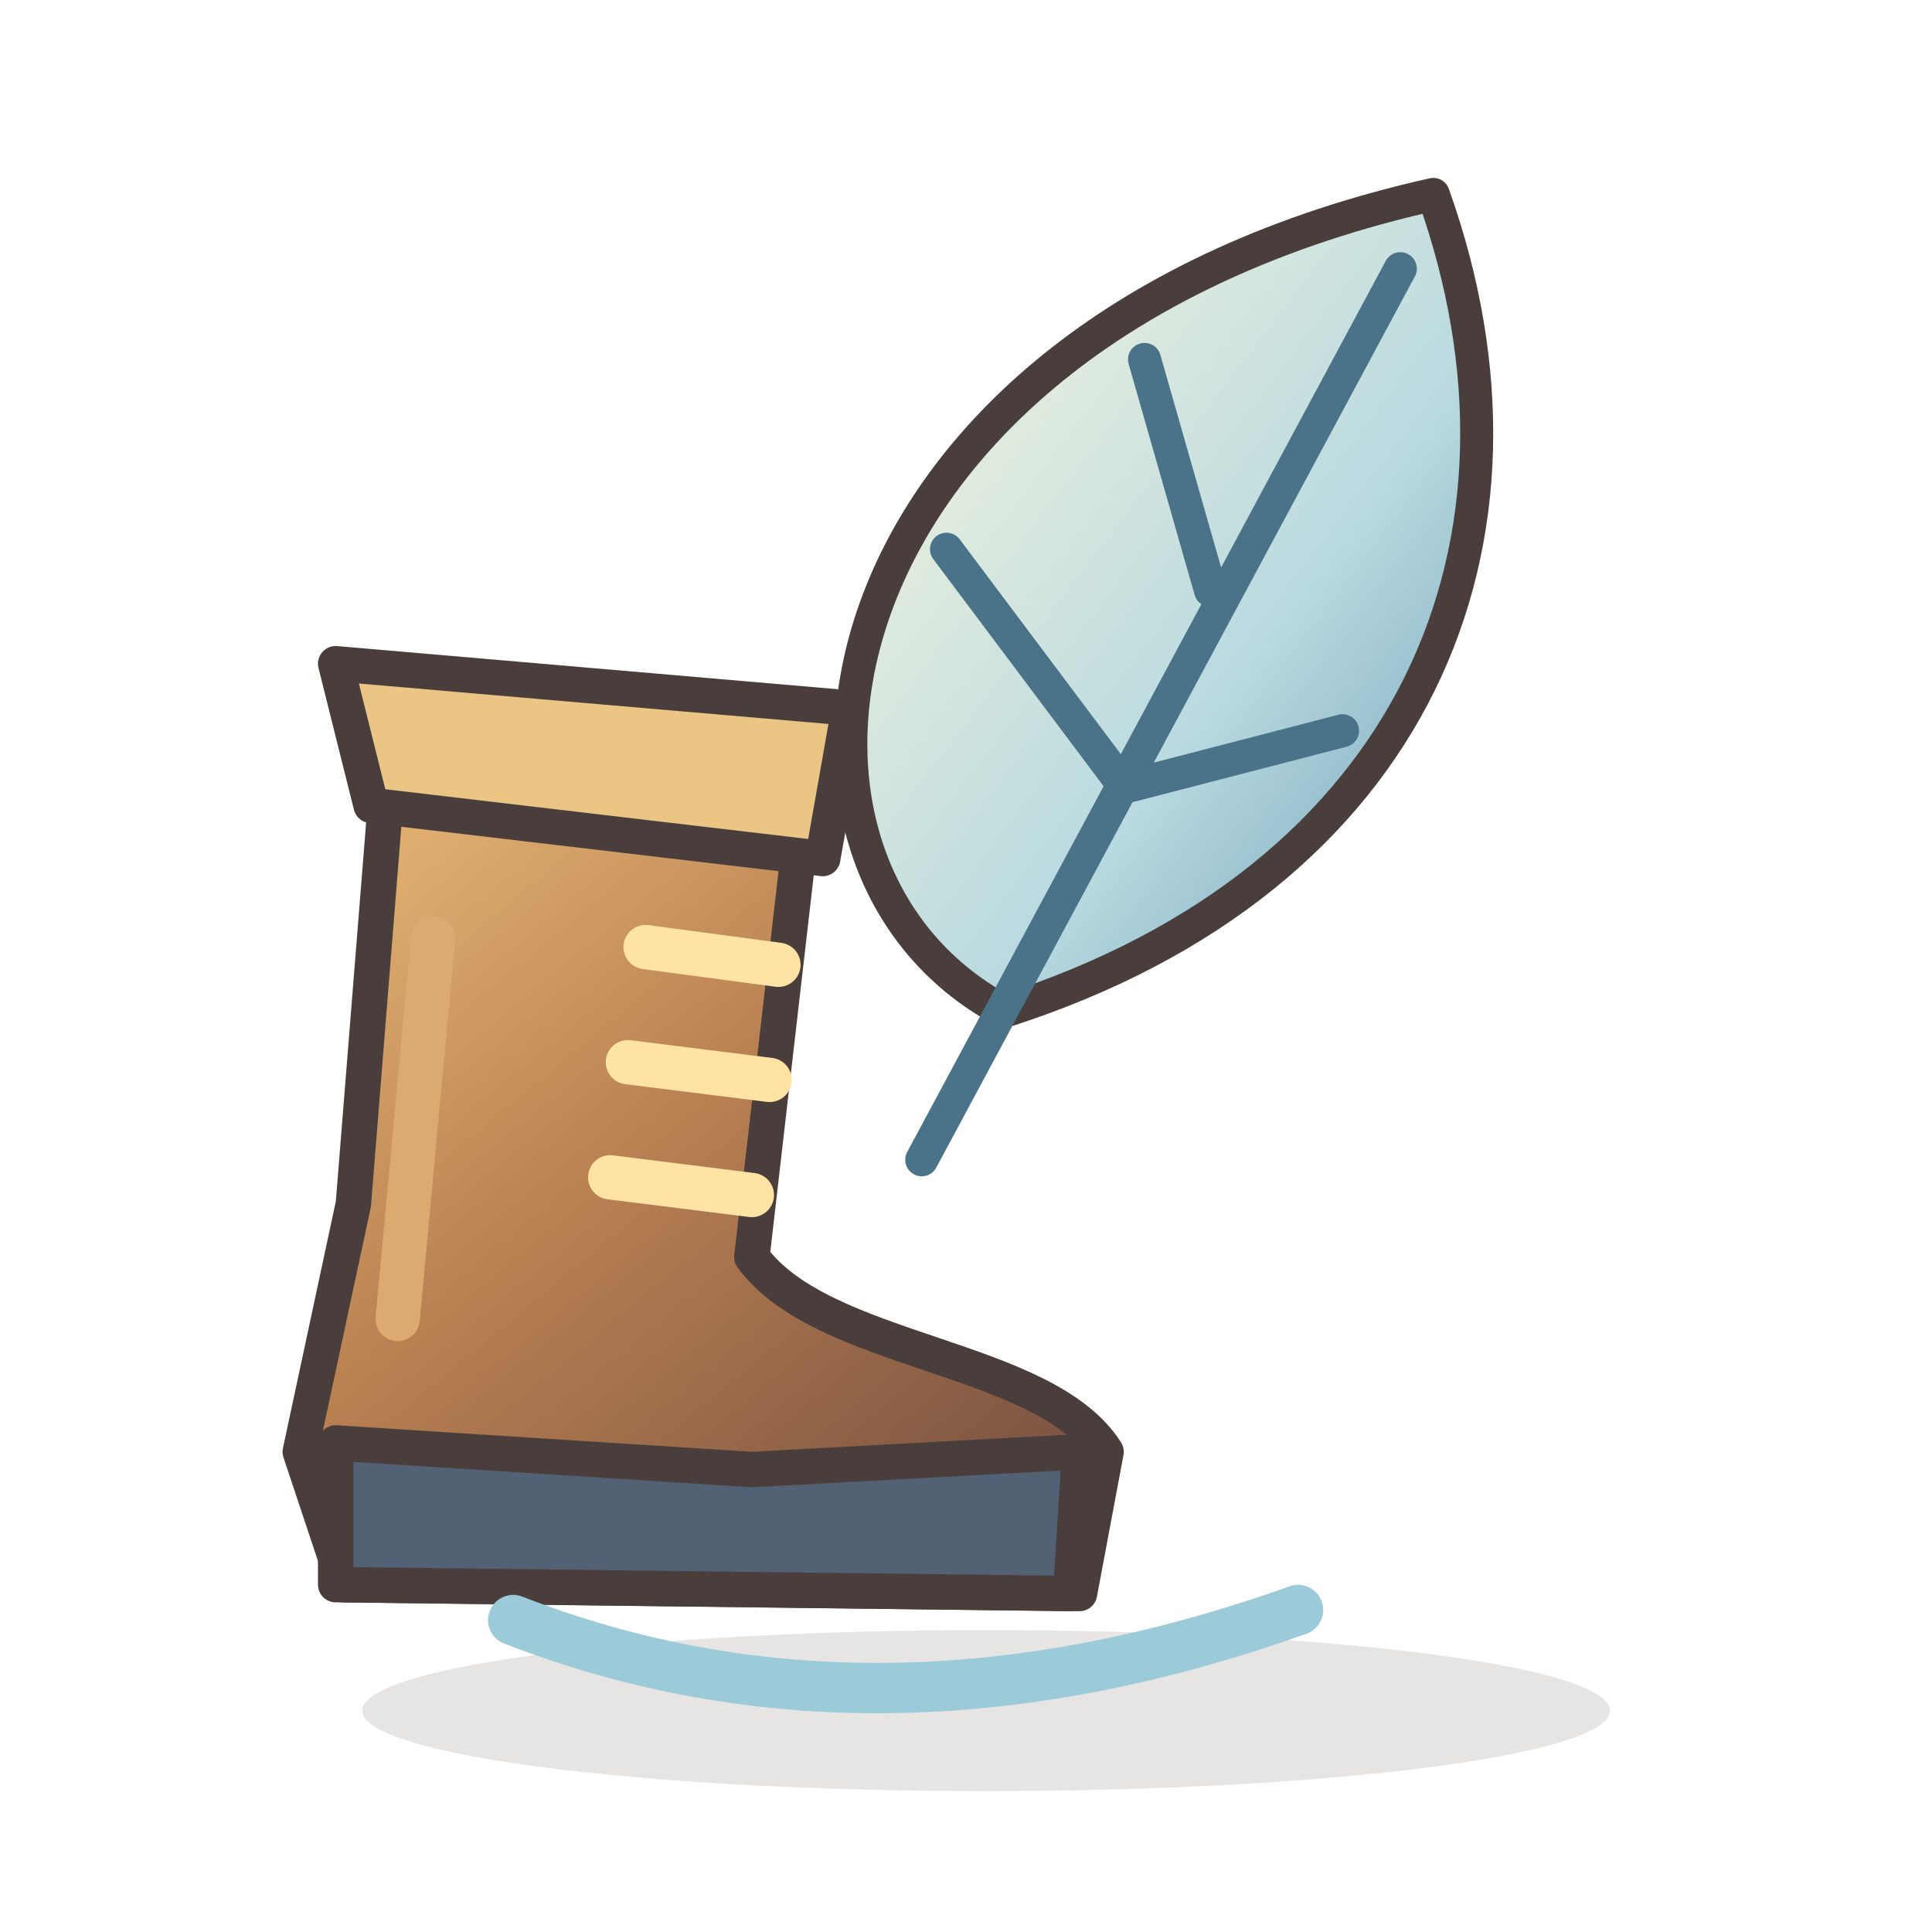
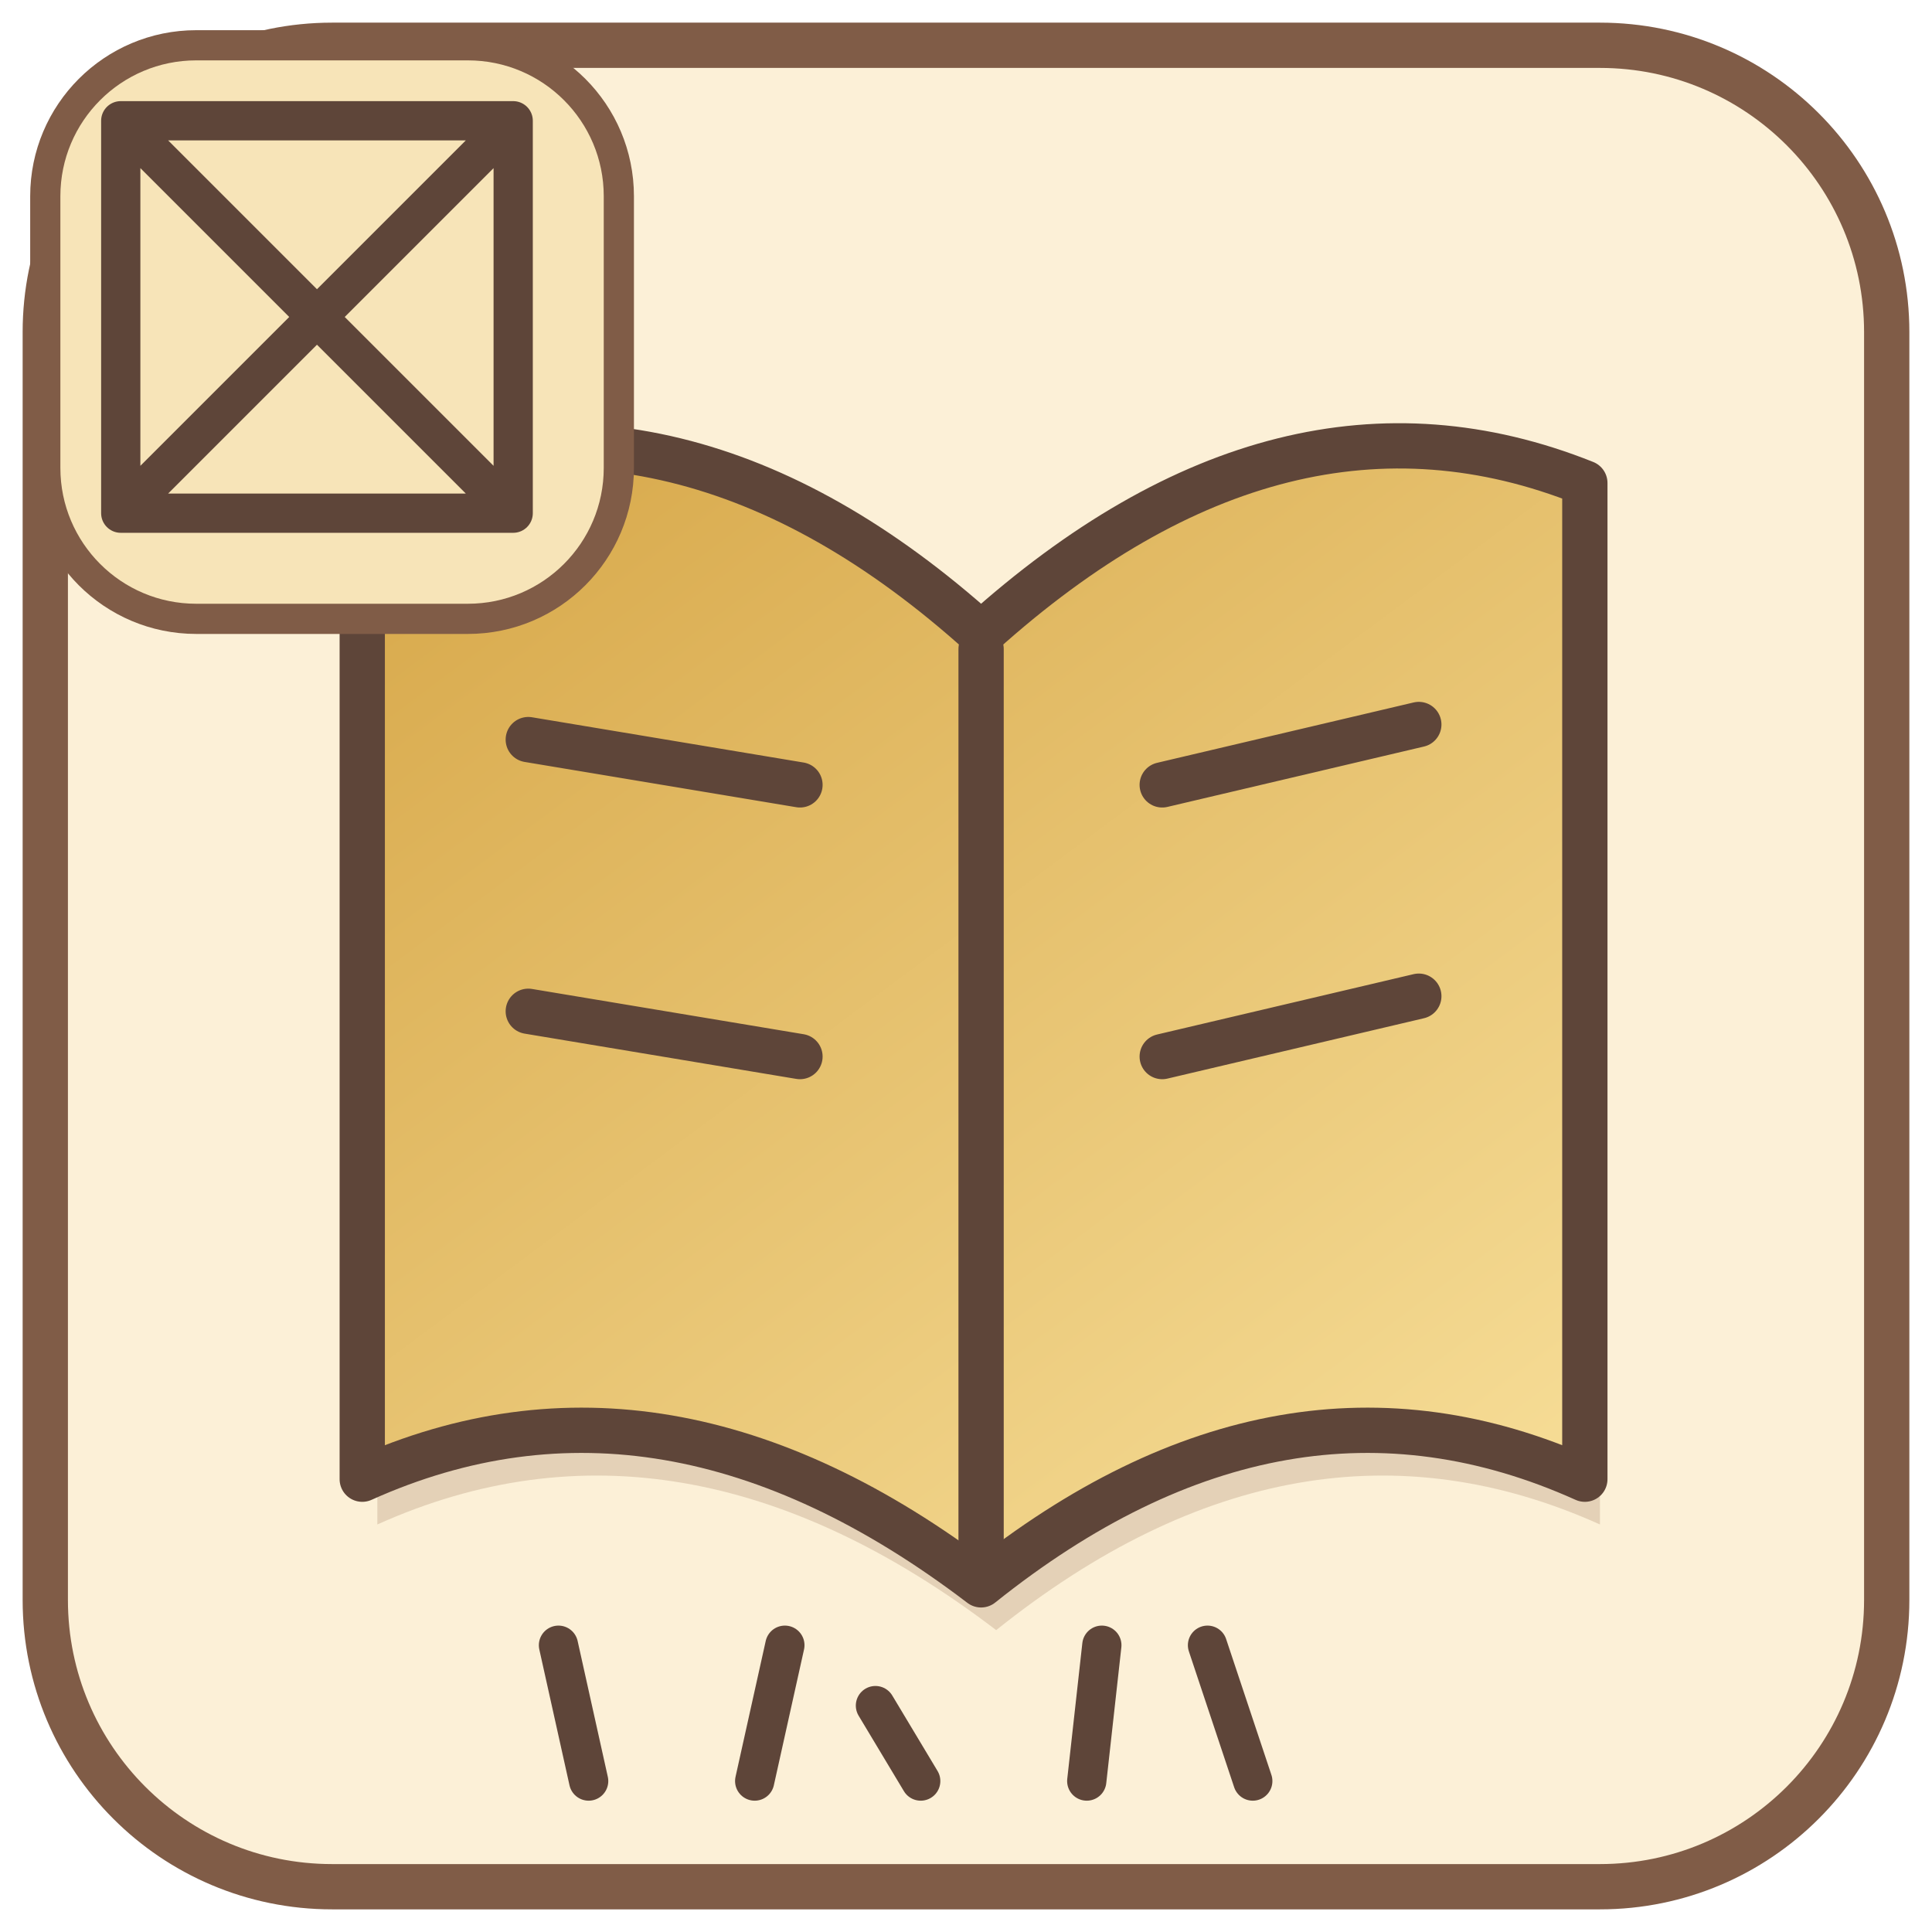
- <svg xmlns="http://www.w3.org/2000/svg" width="256" height="256" viewBox="0 0 192 192">
+ <svg xmlns="http://www.w3.org/2000/svg" width="128" height="128" viewBox="0 0 128 128">
  <defs>
-     <linearGradient id="leather" x2=".8" y2="1">
-       <stop stop-color="#ebbd79" />
-       <stop offset=".5" stop-color="#b87f51" />
-       <stop offset="1" stop-color="#785242" />
-     </linearGradient>
-     <linearGradient id="rock" x2=".7" y2="1">
-       <stop stop-color="#b9c7ca" />
-       <stop offset="1" stop-color="#596a81" />
-     </linearGradient>
-     <linearGradient id="feather" x2="1" y2="1">
-       <stop stop-color="#fff8dc" />
-       <stop offset=".6" stop-color="#b9dae0" />
-       <stop offset="1" stop-color="#679ab5" />
+     <linearGradient id="paint" x2=".8" y2="1">
+       <stop stop-color="#d6a647" />
+       <stop offset="1" stop-color="#f5db94" />
    </linearGradient>
  </defs>
-   <ellipse cx="98" cy="170" rx="62" ry="8" fill="#4b423b" opacity=".14" />
-   <g stroke="#493e3b" stroke-width="4" stroke-linecap="round" stroke-linejoin="round">
-     <g transform="translate(-8,29) scale(.88)">
-       <path d="M53 53l47 4-6 52c8 11 33 11 40 22l-3 16-83-1-5-15 6-28z" fill="url(#leather)" />
-       <path d="M51 58l-4-16 58 5-3 17z" fill="#eac584" />
-       <path d="M47 130l47 3 37-2-1 16-83-1z" fill="#536175" />
-       <path d="M82 74l15 2m-17 11l16 2m-18 11l16 2" stroke="#ffe3a5" stroke-width="5" />
-       <path d="M58 73l-4 43" stroke="#dcaa71" stroke-width="5" />
-     </g>
-     <g transform="translate(26,-2) scale(.82)">
-       <path d="M90 125C56 107 66 43 142 26c15 42-2 83-52 99z" fill="url(#feather)" />
-       <path d="M80 143l58-108m-34 62l-21-28m32 5l-8-28m-3 52l27-7" fill="none" stroke="#4a7288" stroke-width="4" />
-     </g>
-     <path d="M51 161q36 14 78-1" fill="none" stroke="#9bcad9" stroke-width="5" />
+   <rect x="3" y="3" width="122" height="122" rx="19" fill="#fcf0d7" stroke="#805c47" stroke-width="3" />
+   <g transform="translate(1 3)" fill="#9b7558" opacity=".25">
+     <path d="M65 42q-20-18-41-10v66q20-9 41 7 20-16 40-7V32q-20-8-40 10z" />
+     <path d="M65 43v61M35 49l18 3M77 52l17-4M35 67l18 3M77 70l17-4" fill="none" />
+   </g>
+   <g fill="url(#paint)" stroke="#5e4539" stroke-width="3" stroke-linejoin="round" stroke-linecap="round">
+     <path d="M65 42q-20-18-41-10v66q20-9 41 7 20-16 40-7V32q-20-8-40 10z" />
+     <path d="M65 43v61M35 49l18 3M77 52l17-4M35 67l18 3M77 70l17-4" fill="none" />
+   </g>
+   <rect x="3" y="3" width="38" height="38" rx="10" fill="#f7e4b8" stroke="#805c47" stroke-width="2" />
+   <g fill="none" stroke="#5e4539" stroke-width="2.6" stroke-linecap="round" stroke-linejoin="round">
+     <path d="M8 8h26v26H8zM8 8l26 26M8 34L34 8" />
+     <path d="M39 118l-2 -9" />
+     <path d="M50 118l2 -9" />
+     <path d="M61 118l-3 -5" />
+     <path d="M72 118l1 -9" />
+     <path d="M83 118l-3 -9" />
  </g>
</svg>
